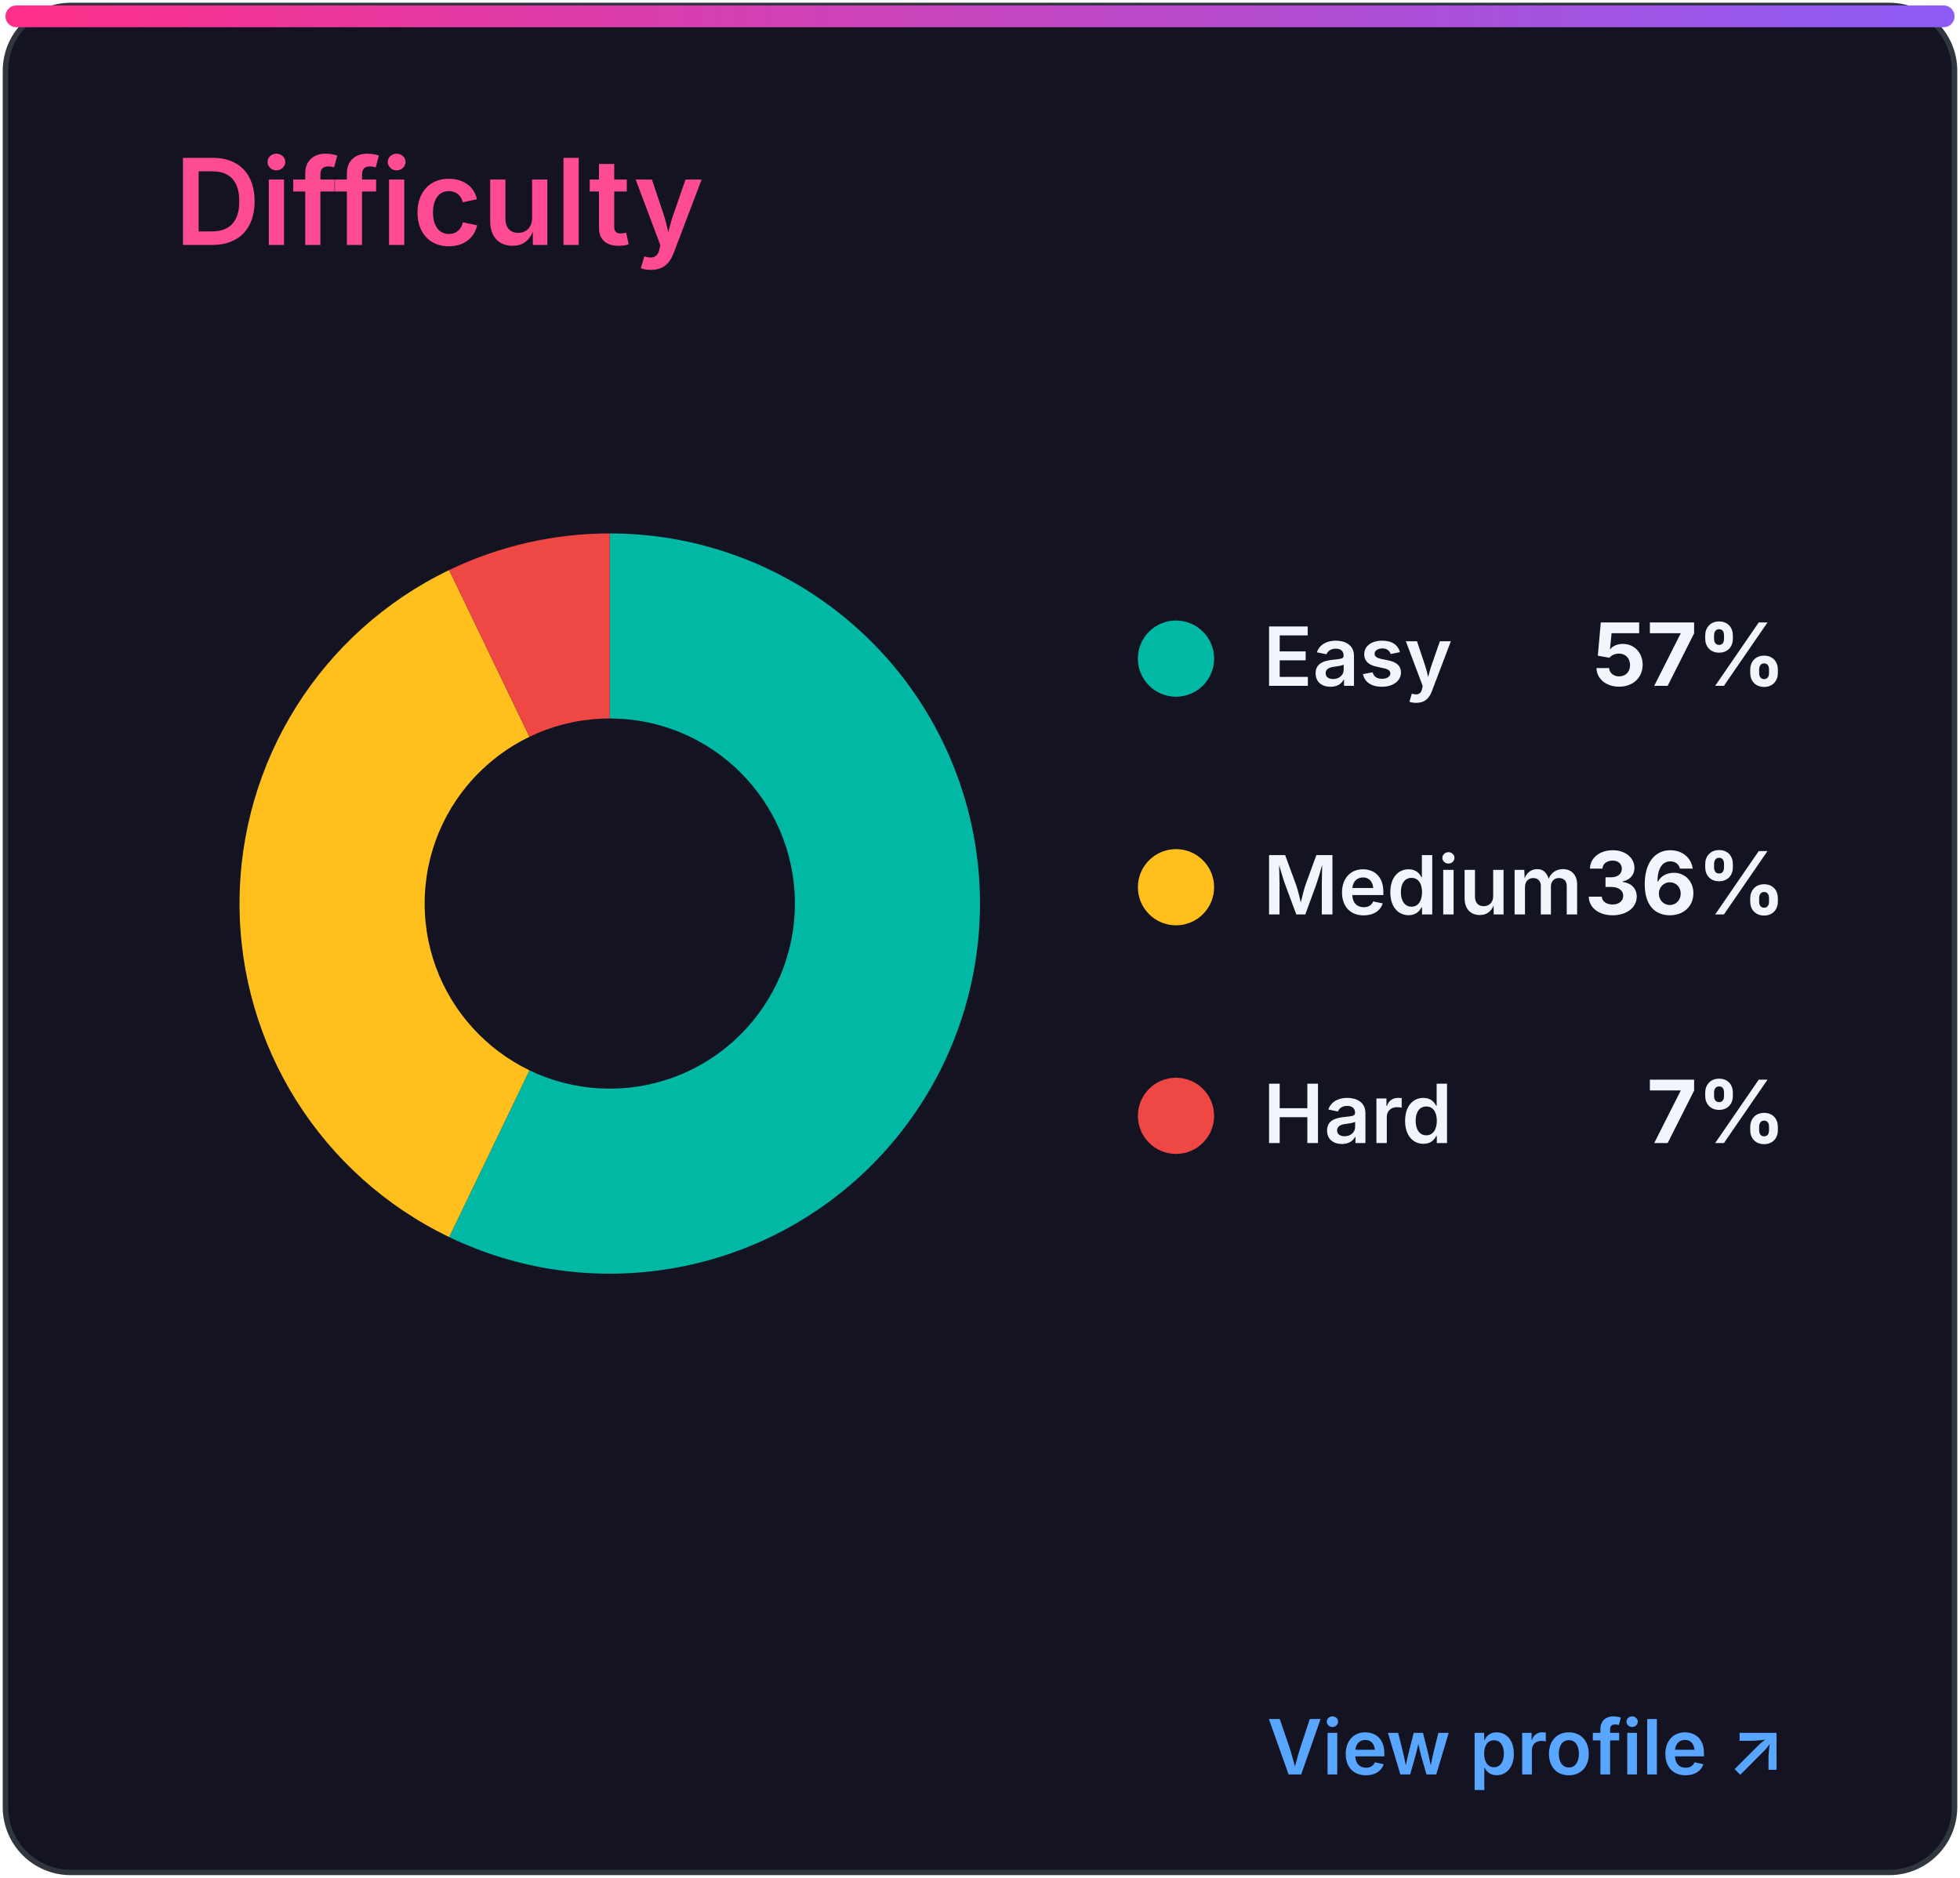
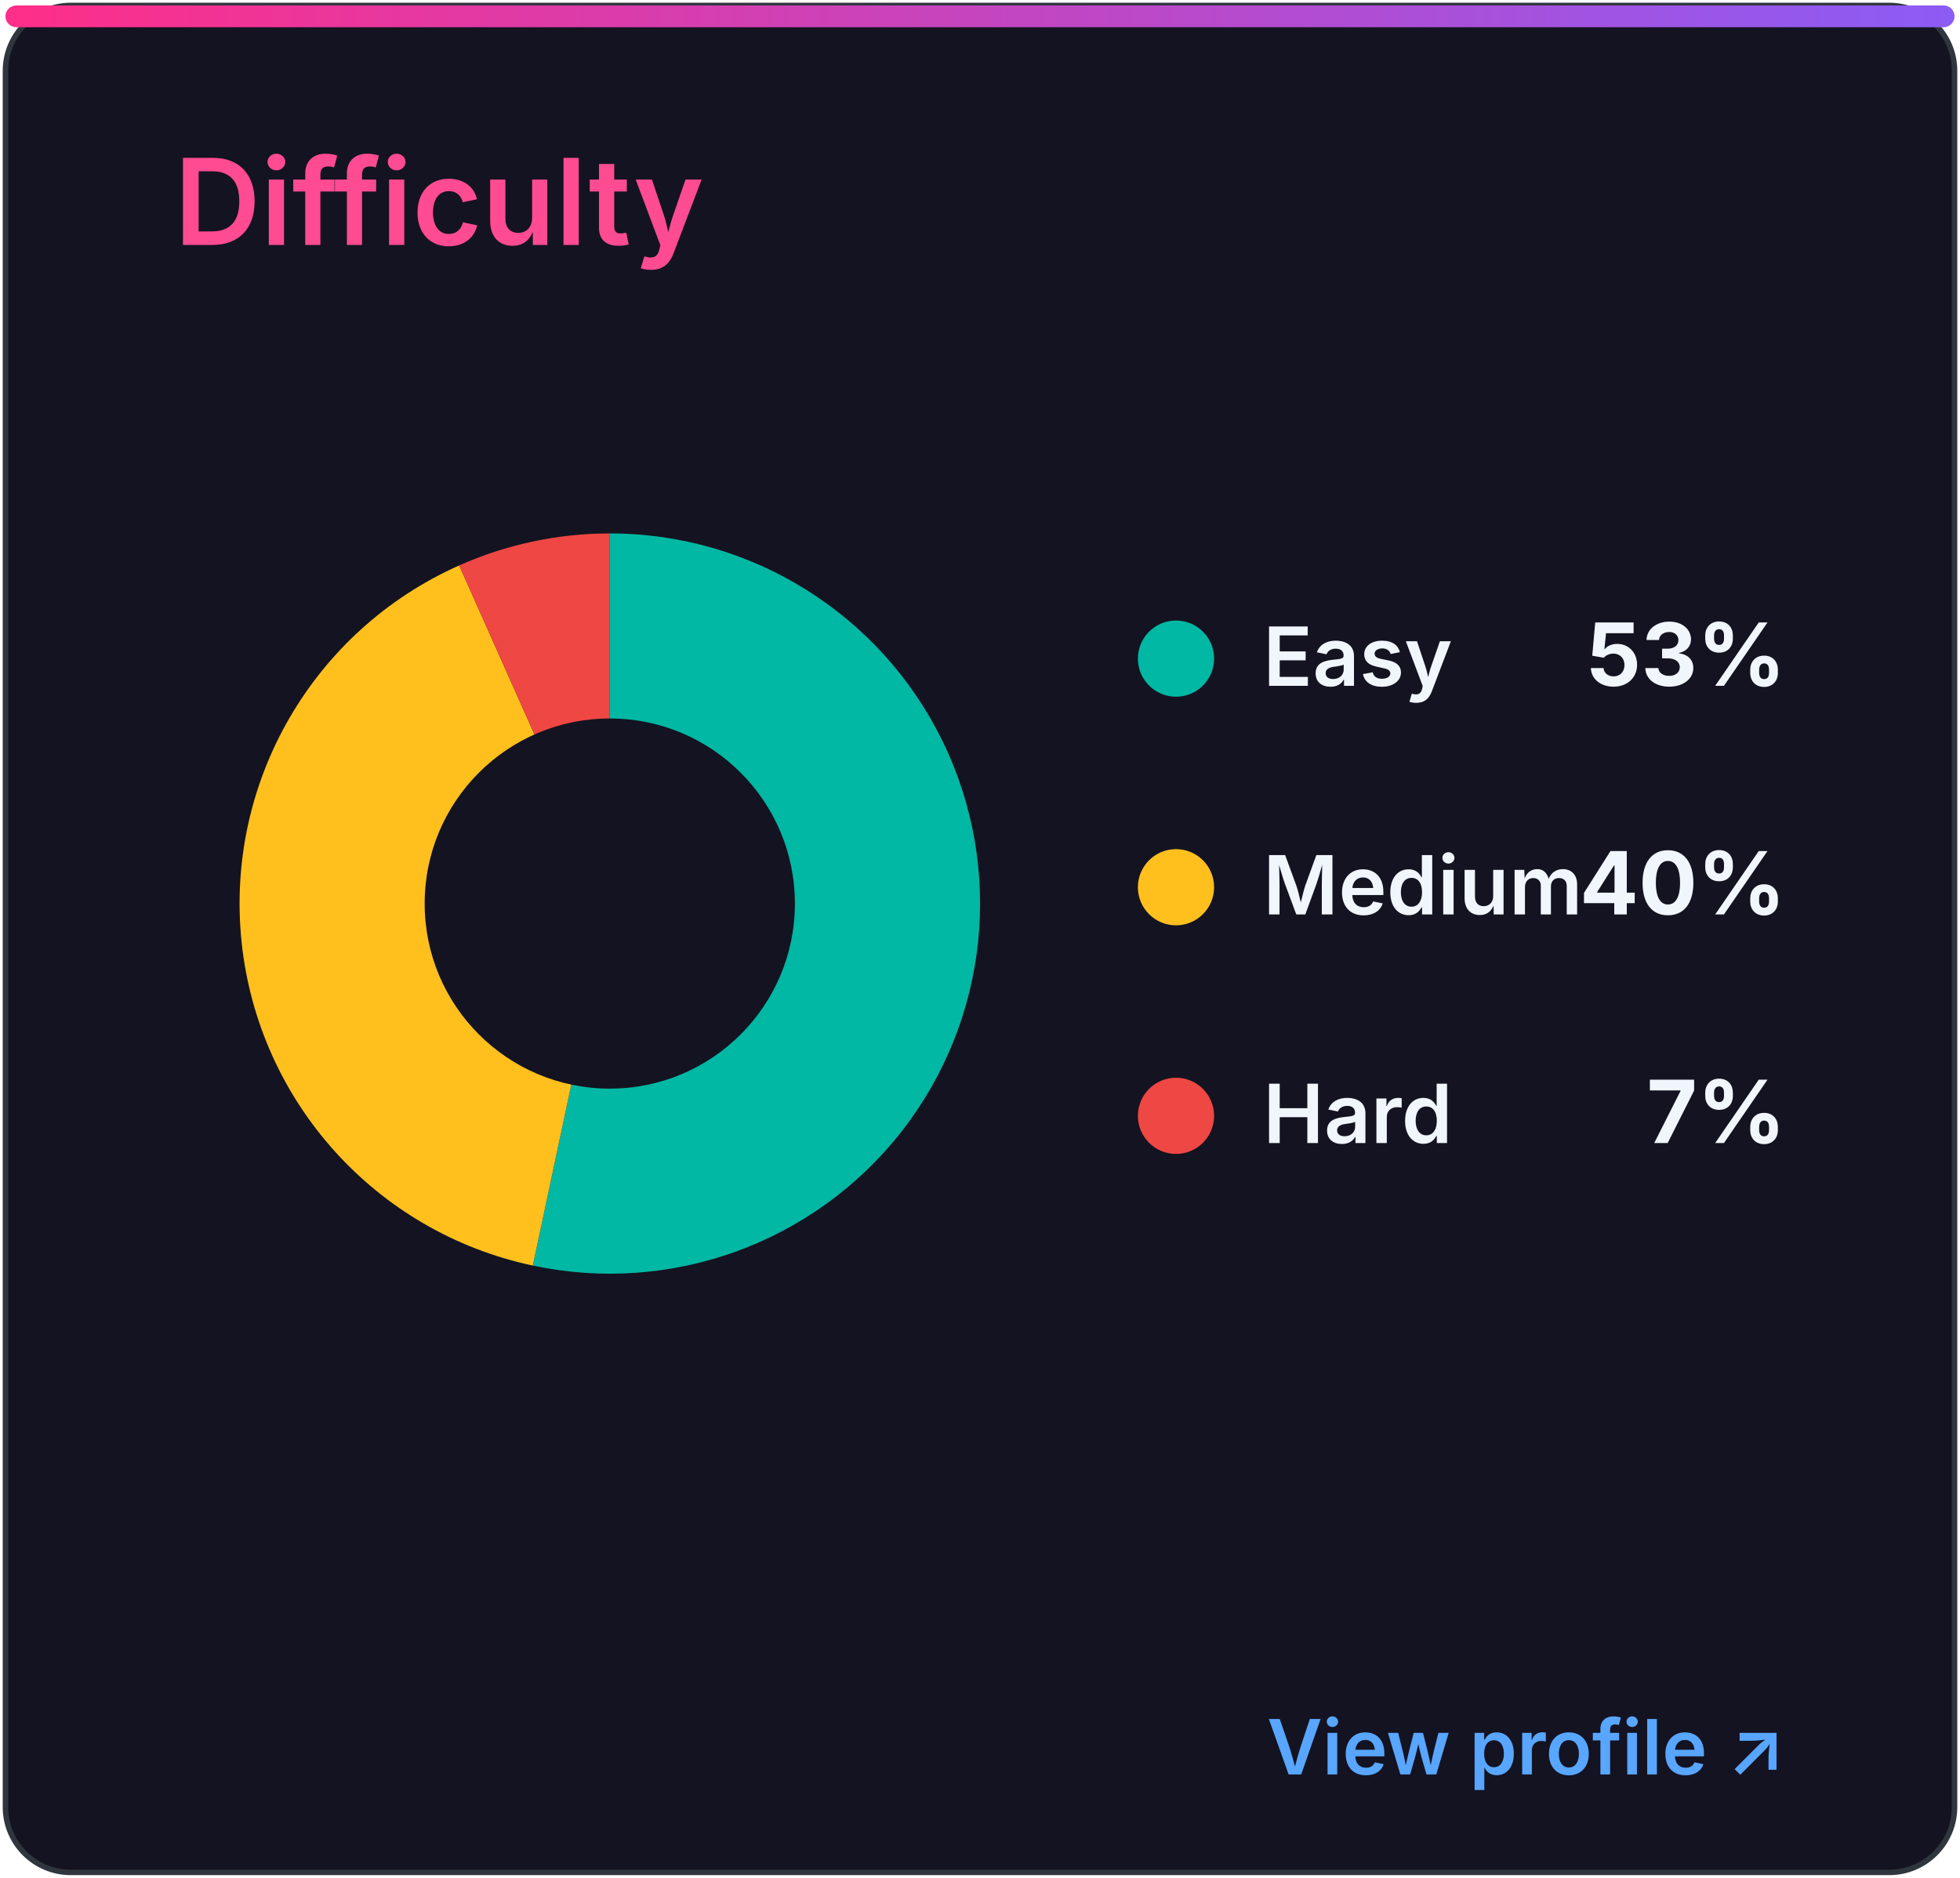
<svg xmlns="http://www.w3.org/2000/svg" width="360" height="345" viewBox="0 0 360 345" role="img" aria-labelledby="title desc">
  <defs>
    <linearGradient id="accent" x1="0" x2="1">
      <stop stop-color="#ff2e88" />
      <stop offset="1" stop-color="#8b5cf6" />
    </linearGradient>
    <clipPath id="bar">
      <rect x="32" y="82" width="296" height="8" rx="4" />
    </clipPath>
    <style>
.heading{font:600 22px -apple-system,BlinkMacSystemFont,'Segoe UI',sans-serif;fill:#ff4b91}
.eyebrow{font:600 10px -apple-system,BlinkMacSystemFont,'Segoe UI',sans-serif;letter-spacing:1.2px;fill:#8b949e}
.total{font:700 52px -apple-system,BlinkMacSystemFont,'Segoe UI',sans-serif;fill:#f0f6fc}
.metric{font:600 15px -apple-system,BlinkMacSystemFont,'Segoe UI',sans-serif;fill:#f0f6fc}
.count{font:700 16px -apple-system,BlinkMacSystemFont,'Segoe UI',sans-serif;fill:#f0f6fc}
.muted{font:500 13px -apple-system,BlinkMacSystemFont,'Segoe UI',sans-serif;fill:#8b949e}
.language{font:700 31px -apple-system,BlinkMacSystemFont,'Segoe UI',sans-serif;fill:#f0f6fc}
.link{font:600 14px -apple-system,BlinkMacSystemFont,'Segoe UI',sans-serif;fill:#58a6ff}
</style>
  </defs>
  <rect x="1" y="1" width="358" height="343" rx="12" fill="#141321" stroke="#30363d" />
  <rect x="1" y="1" width="358" height="4" rx="2" fill="url(#accent)" />
  <text x="32" y="45" class="heading">Difficulty</text>
-   <path d="M 112 166 L 112.00 98.00 A 68 68 0 1 1 82.50 227.27 Z" fill="#00b8a3" />
-   <path d="M 112 166 L 82.50 227.27 A 68 68 0 0 1 82.50 104.73 Z" fill="#ffc01e" />
-   <path d="M 112 166 L 82.50 104.73 A 68 68 0 0 1 112.00 98.00 Z" fill="#ef4743" />
+   <path d="M 112 166 L 112.00 98.00 A 68 68 0 1 1 97.86 232.51 Z" fill="#00b8a3" />
+   <path d="M 112 166 L 97.86 232.51 A 68 68 0 0 1 84.34 103.88 Z" fill="#ffc01e" />
+   <path d="M 112 166 L 84.34 103.88 A 68 68 0 0 1 112.00 98.00 Z" fill="#ef4743" />
  <circle cx="112" cy="166" r="34" fill="#141321" />
  <circle cx="216" cy="121" r="7" fill="#00b8a3" />
  <text x="232" y="126" class="metric">Easy</text>
-   <text x="328" y="126" class="count" text-anchor="end">57%</text>
+   <text x="328" y="126" class="count" text-anchor="end">53%</text>
  <circle cx="216" cy="163" r="7" fill="#ffc01e" />
  <text x="232" y="168" class="metric">Medium</text>
-   <text x="328" y="168" class="count" text-anchor="end">36%</text>
+   <text x="328" y="168" class="count" text-anchor="end">40%</text>
  <circle cx="216" cy="205" r="7" fill="#ef4743" />
  <text x="232" y="210" class="metric">Hard</text>
  <text x="328" y="210" class="count" text-anchor="end">7%</text>
  <text x="328" y="326" class="link" text-anchor="end">View profile ↗</text>
</svg>
